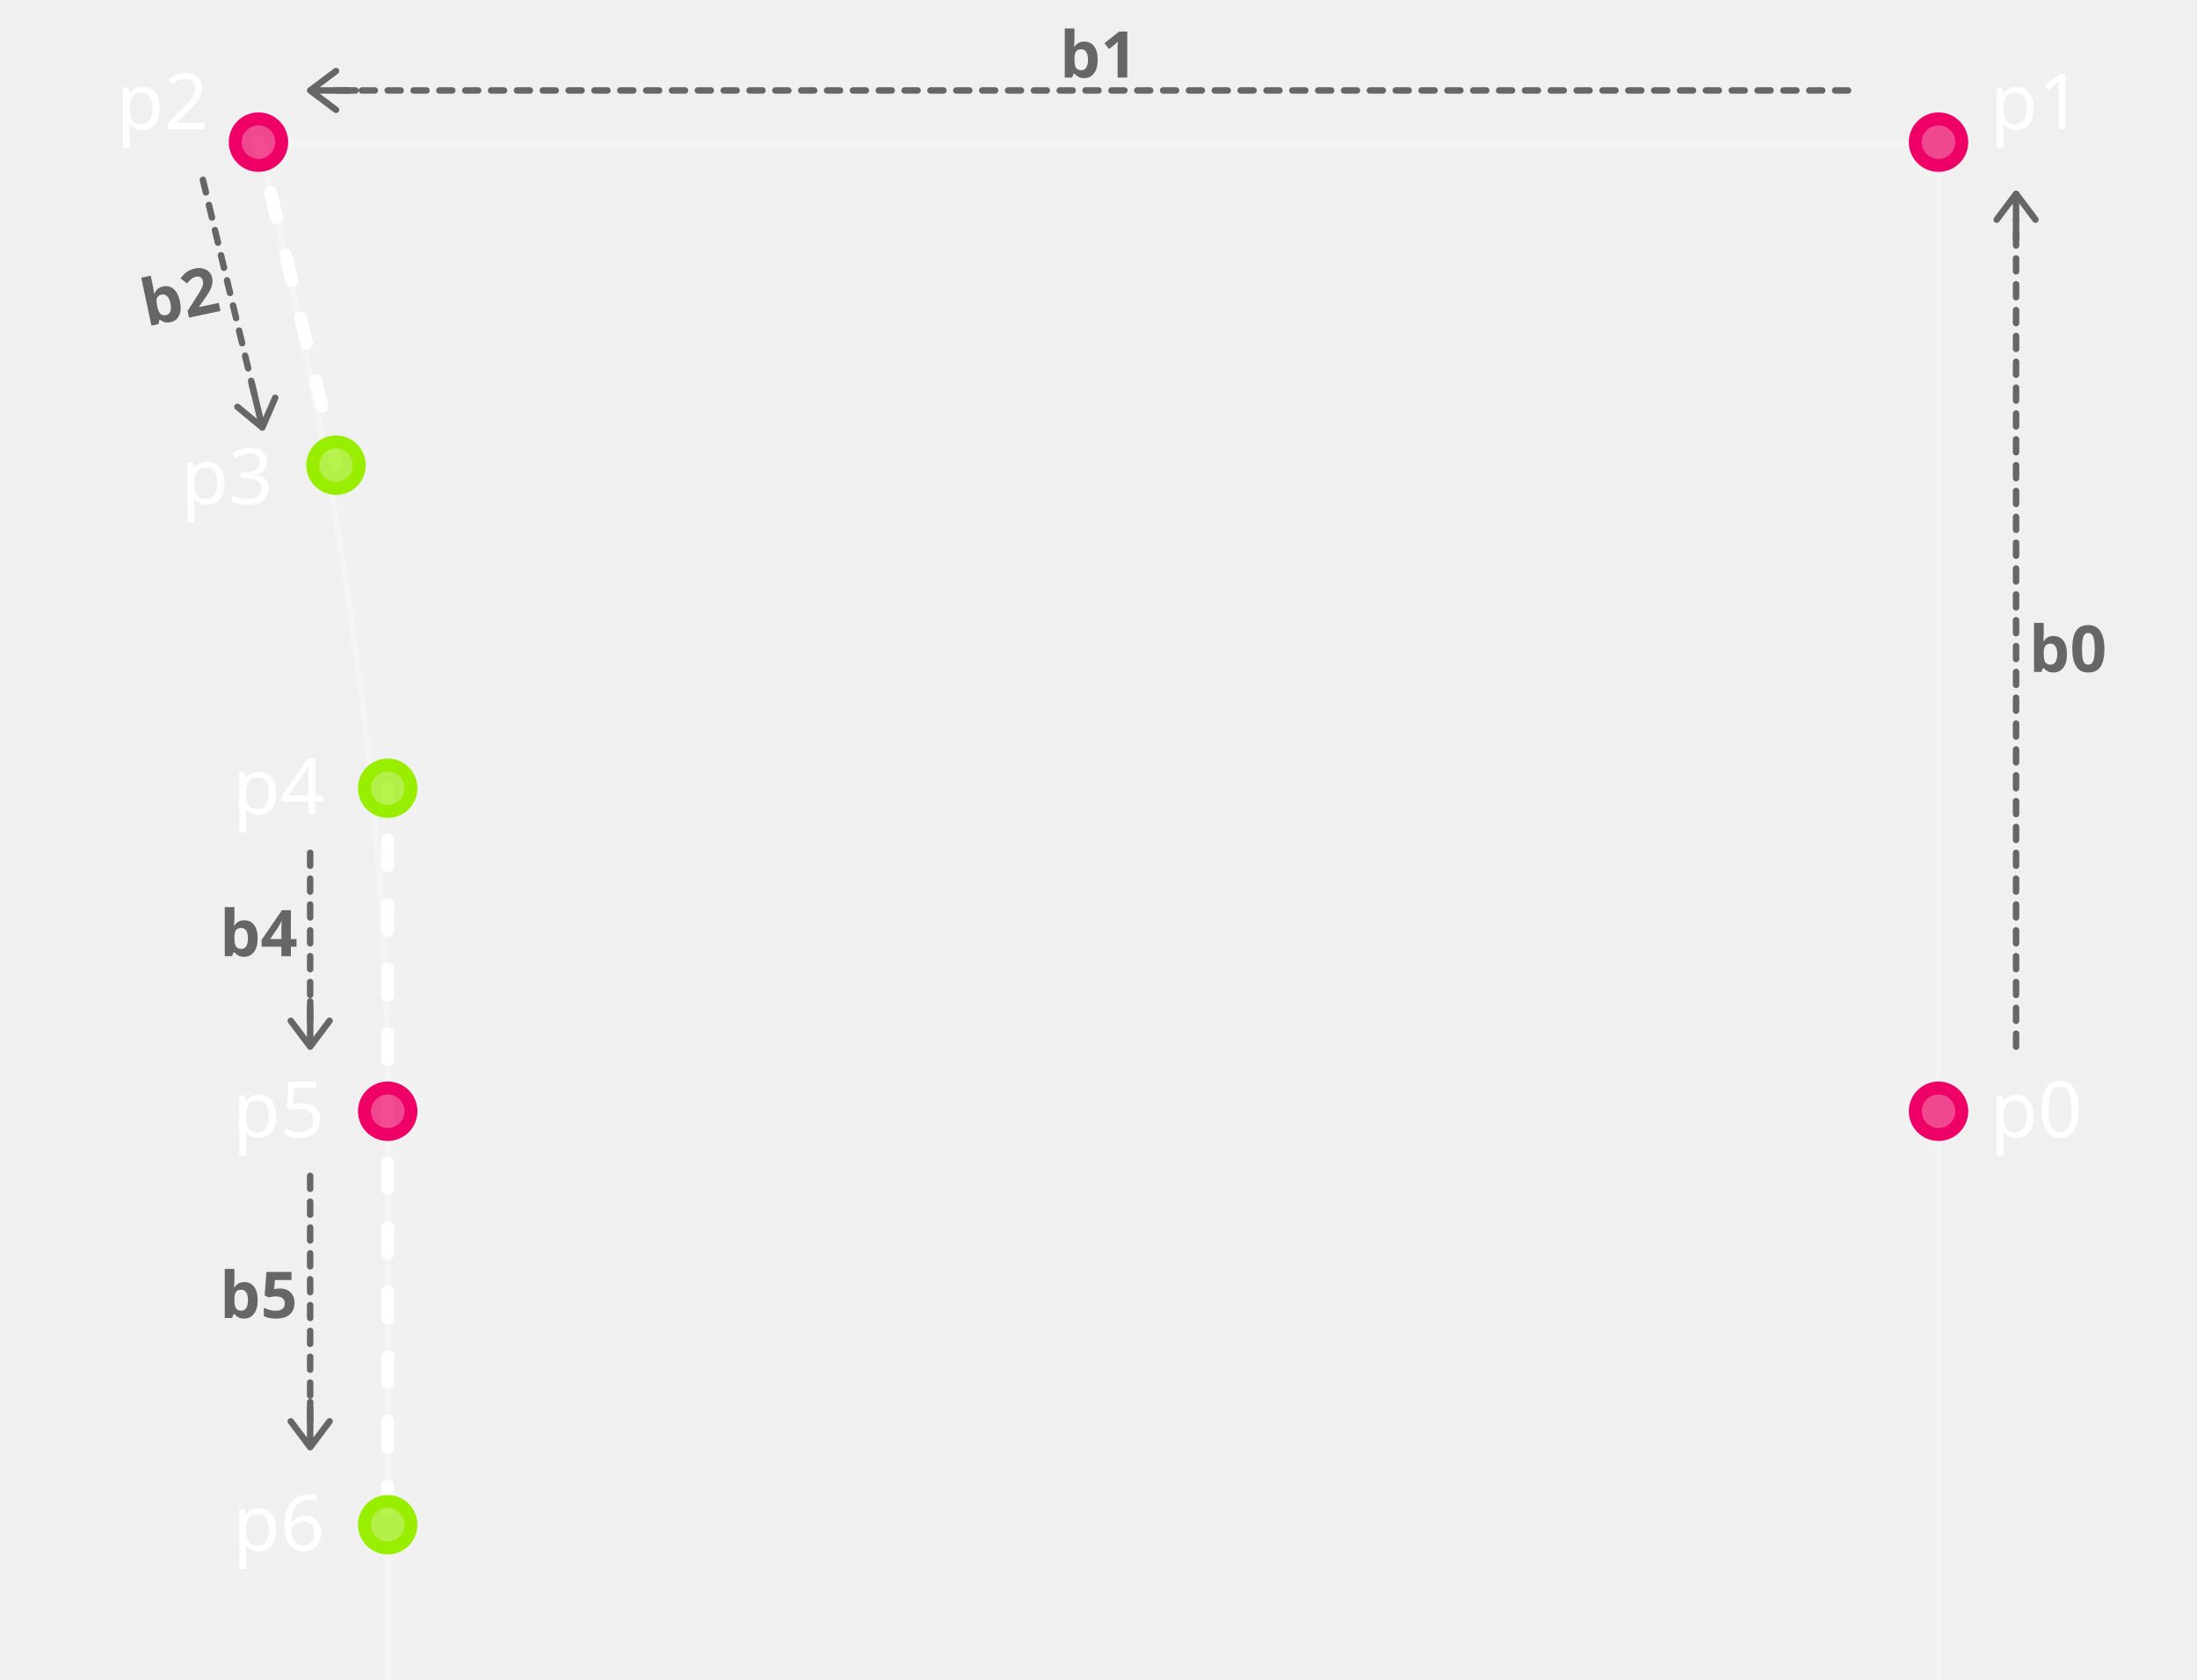
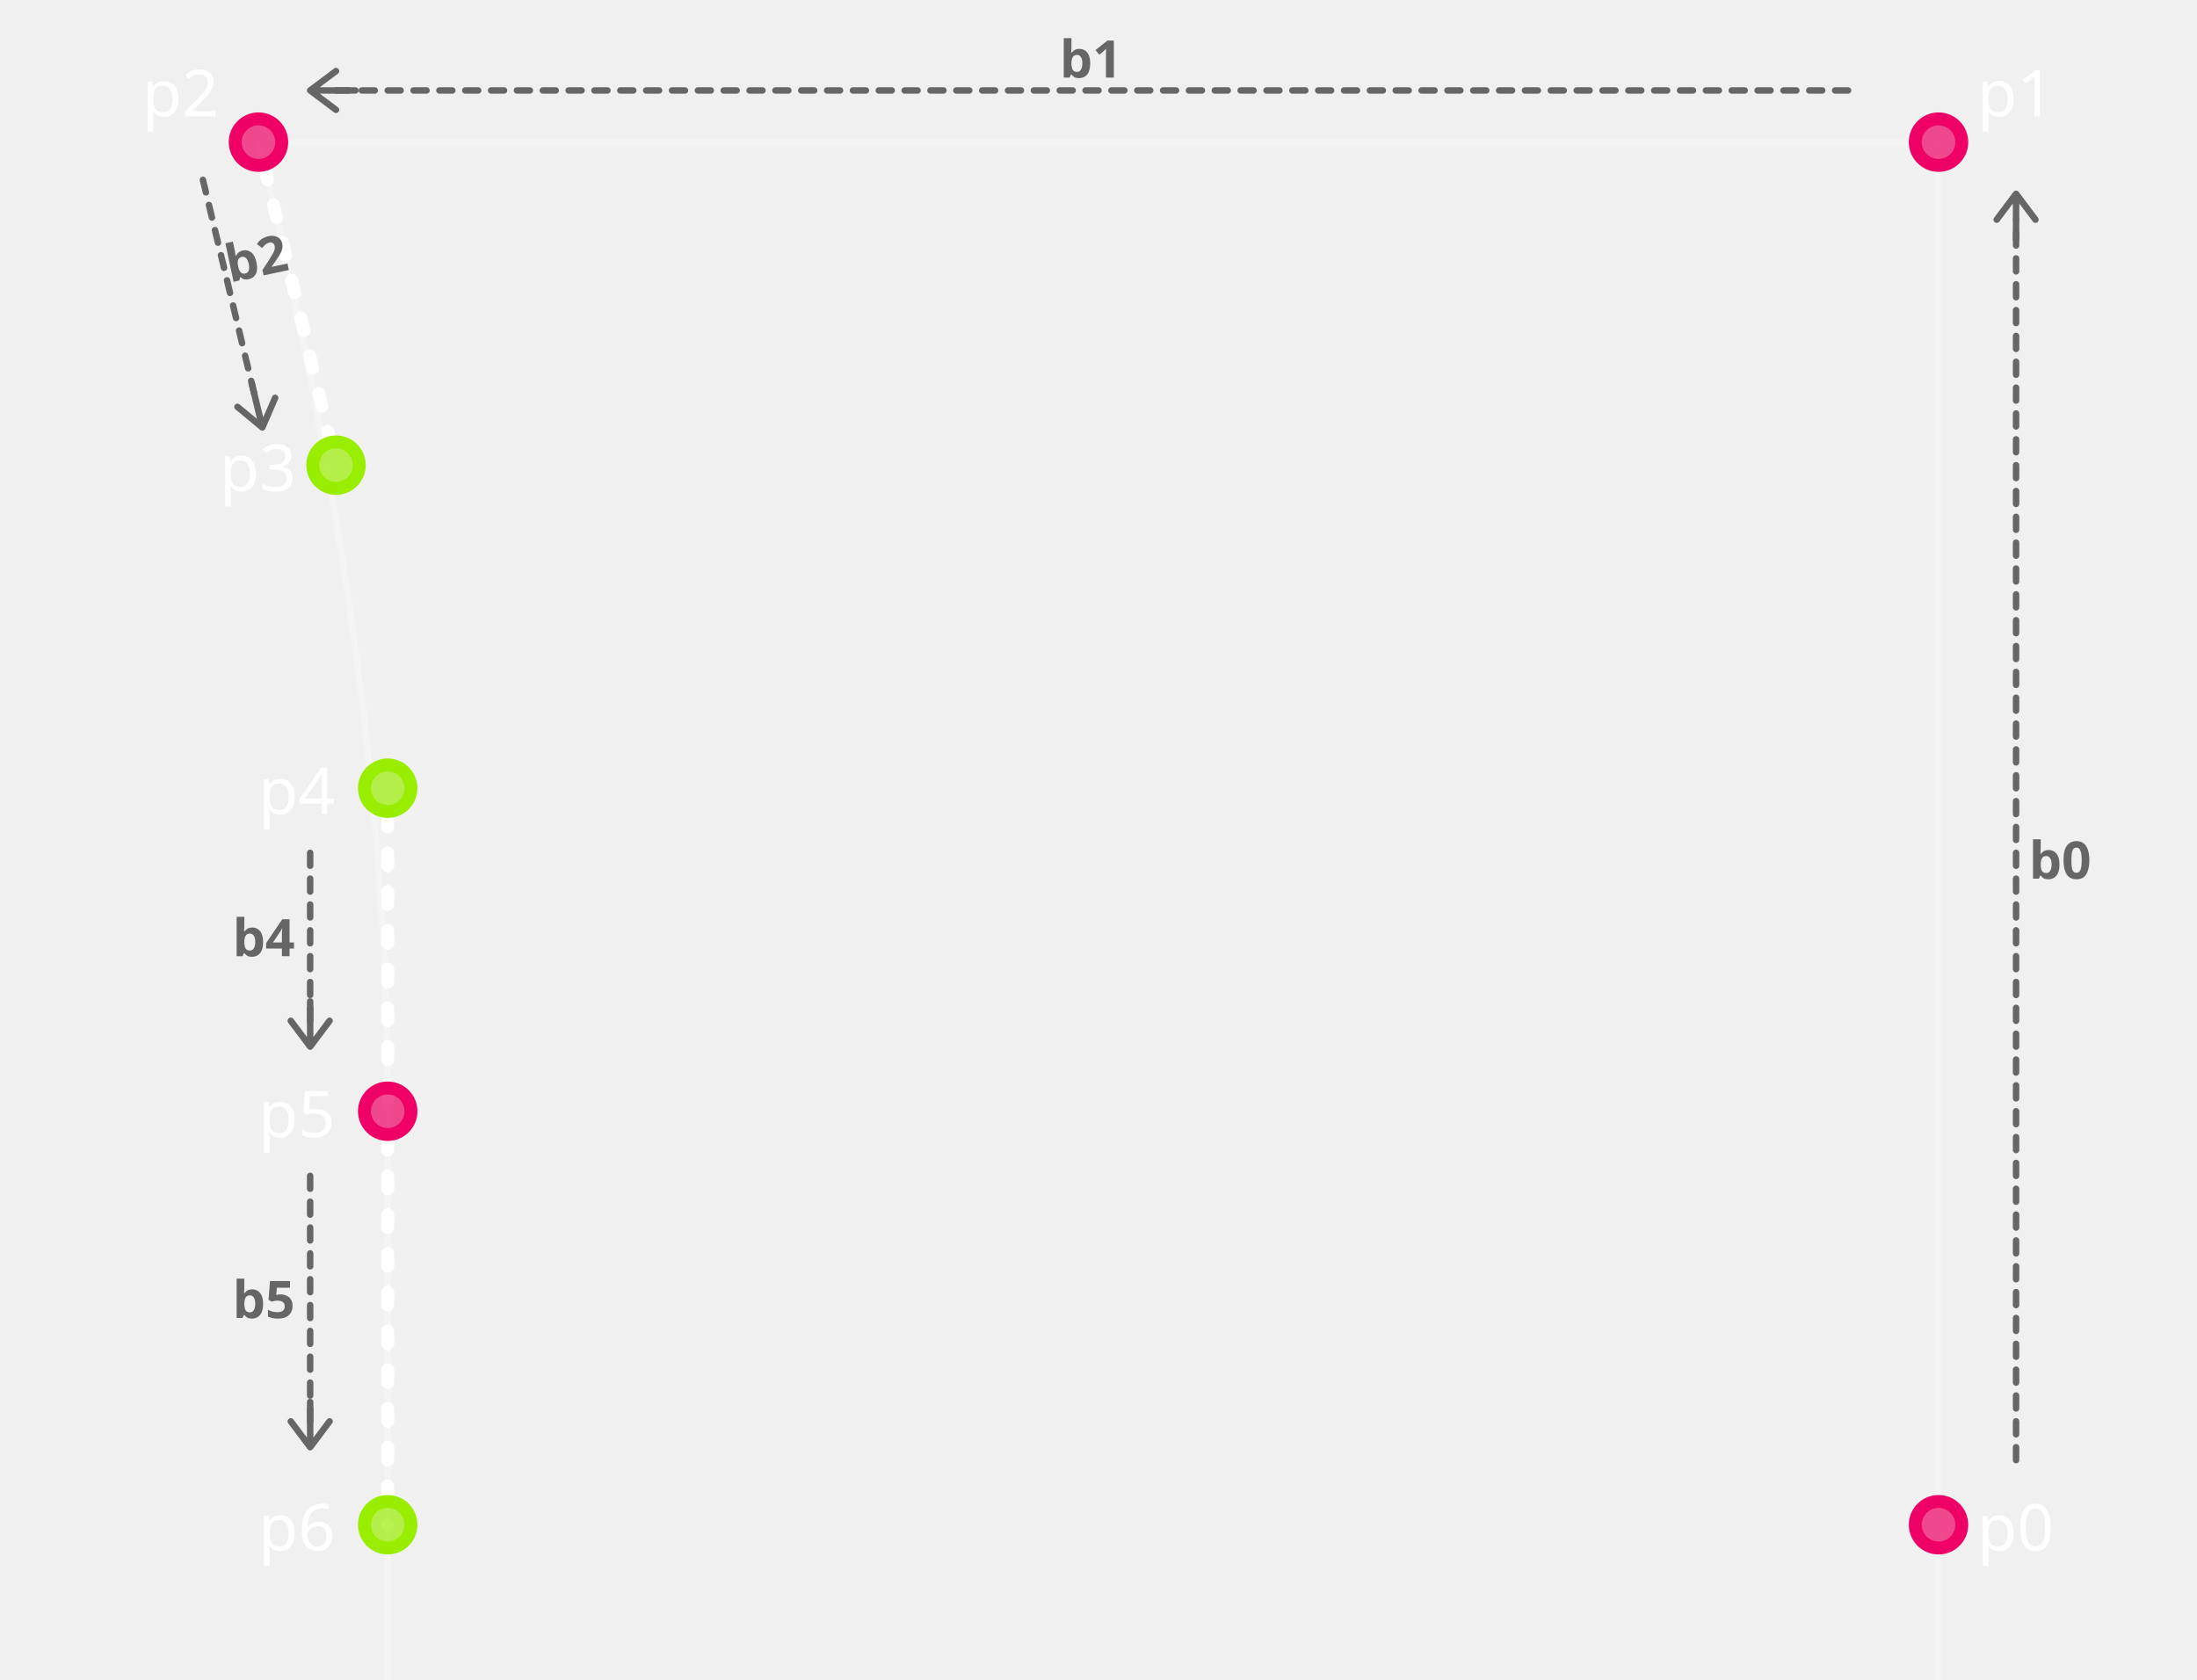
<svg xmlns="http://www.w3.org/2000/svg" width="500px" viewBox="0 4 170 130">
  <defs>
    <style>
- 		svg {
- 			background-color:#0007;
- 		}
- 		line {
- 			stroke:#fff;
- 			stroke-dasharray:2px 3px;
- 			stroke-width:1;
- 			stroke-linecap:round;
- 			stroke-dashoffset:1px;
- 		}
- 		text {
- 			fill:#fff;
- 			font-size:6px;
- 			font-family:Nunito,sans-serif;
- 		}
- 		circle, .hc {
- 			r:1.8;
- 			stroke:currentColor;
- 			fill:currentColor;
- 			fill-opacity:0.7;
- 			stroke-width:1;
- 		}
- 		.c {
- 			color:#e06;
- 		}
- 		.h {
- 			color:#9e0;
- 		}
- 		.gs {
- 			fill: none;
- 			stroke: #666;
- 			stroke-dasharray: 1 1;
- 			stroke-width:.5;
- 			stroke-linecap:round;
- 		}
- 		.ga {
- 			fill: none;
- 			stroke: #666;
- 			stroke-dasharray: none;
- 			stroke-width:1;
- 			stroke-linecap:round;
- 			stroke-linejoin: round;
- 		}
- 		.gt {
- 			fill:#666;
- 			font-size:5px;
- 			font-weight: 600;
- 			font-family:Nunito,sans-serif;
- 		}
- 	</style>
+ 			svg {
+ 				background-color:#0007;
+ 			}
+ 			line {
+ 				stroke:#fff;
+ 				stroke-dasharray:1px 2px;
+ 				stroke-width:1;
+ 				stroke-linecap:round;
+ 				stroke-dashoffset:1px;
+ 			}
+ 			text {
+ 				fill:#fff;
+ 				font-size:5px;
+ 				font-family:Nunito,sans-serif;
+ 			}
+ 			circle, .hc {
+ 				r:1.8;
+ 				stroke:currentColor;
+ 				fill:currentColor;
+ 				fill-opacity:0.7;
+ 				stroke-width:1;
+ 			}
+ 			.c {
+ 				color:#e06;
+ 			}
+ 			.h {
+ 				color:#9e0;
+ 			}
+ 			.g {
+ 				color:#888;
+ 			}
+ 			.f {
+ 				opacity: 100%
+ 			}
+ 			.gs {
+ 				fill: none;
+ 				stroke: #666;
+ 				stroke-dasharray: 1 1;
+ 				stroke-width:.5;
+ 				stroke-linecap:round;
+ 			}
+ 			.ga {
+ 				fill: none;
+ 				stroke: #666;
+ 				stroke-dasharray: none;
+ 				stroke-width:1;
+ 				stroke-linecap:round;
+ 				stroke-linejoin: round;
+ 			}
+ 			.gt {
+ 				fill:#666;
+ 				font-size:4px;
+ 				font-weight: 700;
+ 				font-family:Nunito,sans-serif;
+ 				transform-box: fill-box;
+ 				transform-origin: center;
+ 			}
+ 		</style>
    <marker id="arrow" viewBox="0 0 10 12" refX="4" refY="5" markerUnits="strokeWidth" markerWidth="10" markerHeight="12" orient="auto" class="ga">
      <path d="M 4,2 8,5 4,8 M 8, 5 L 1, 5" />
    </marker>
  </defs>
  <path d="M150,150L150,15L20,15C26,40,30,65,30,90L30,150" fill="#fff1" stroke="#fff4" stroke-width=".5" />
  <line x1="20" y1="15" x2="26" y2="40" />
  <line x1="30" y1="65" x2="30" y2="90" />
  <line x1="30" y1="90" x2="30" y2="122" />
-   <circle cx="150" cy="90" class="c" />
+   <circle cx="150" cy="122" class="c" />
  <circle cx="150" cy="15" class="c" />
  <circle cx="20" cy="15" class="c" />
  <circle cx="26" cy="40" class="h" />
  <circle cx="30" cy="65" class="h" />
  <circle cx="30" cy="90" class="c" />
  <circle cx="30" cy="122" class="h" />
-   <text x="154" y="92">p0</text>
-   <text x="154" y="14">p1</text>
-   <text x="9" y="14">p2</text>
-   <text x="14" y="43">p3</text>
-   <text x="18" y="67">p4</text>
-   <text x="18" y="92">p5</text>
-   <text x="18" y="124">p6</text>
-   <line class="gs" x1="156" y1="86" x2="156" y2="21" marker-end="url(#arrow)" />
-   <text x="157" y="56" class="gt">b0</text>
+   <text x="153" y="124">p0</text>
+   <text x="153" y="13">p1</text>
+   <text x="11" y="13">p2</text>
+   <text x="17" y="42">p3</text>
+   <text x="20" y="67">p4</text>
+   <text x="20" y="92">p5</text>
+   <text x="20" y="124">p6</text>
+   <line class="gs" x1="156" y1="118" x2="156" y2="21" marker-end="url(#arrow)" />
+   <text x="157" y="72" class="gt">b0</text>
  <line class="gs" x1="144" y1="11" x2="26" y2="11" marker-end="url(#arrow)" />
  <text x="82" y="10" class="gt">b1</text>
  <line class="gs" x1="15.467" y1="16.945" x2="19.833" y2="35.138" marker-end="url(#arrow)" />
-   <text x="5" y="31" class="gt" transform="rotate(-12)">b2</text>
+   <text x="12" y="29" class="gt" transform="rotate(-12)">b2</text>
  <line class="gs" x1="24" y1="69" x2="24" y2="83" marker-end="url(#arrow)" />
-   <text x="17" y="78" class="gt">b4</text>
+   <text x="18" y="78" class="gt">b4</text>
  <line class="gs" x1="24" y1="94" x2="24" y2="114" marker-end="url(#arrow)" />
-   <text x="17" y="106" class="gt">b5</text>
+   <text x="18" y="106" class="gt">b5</text>
</svg>
